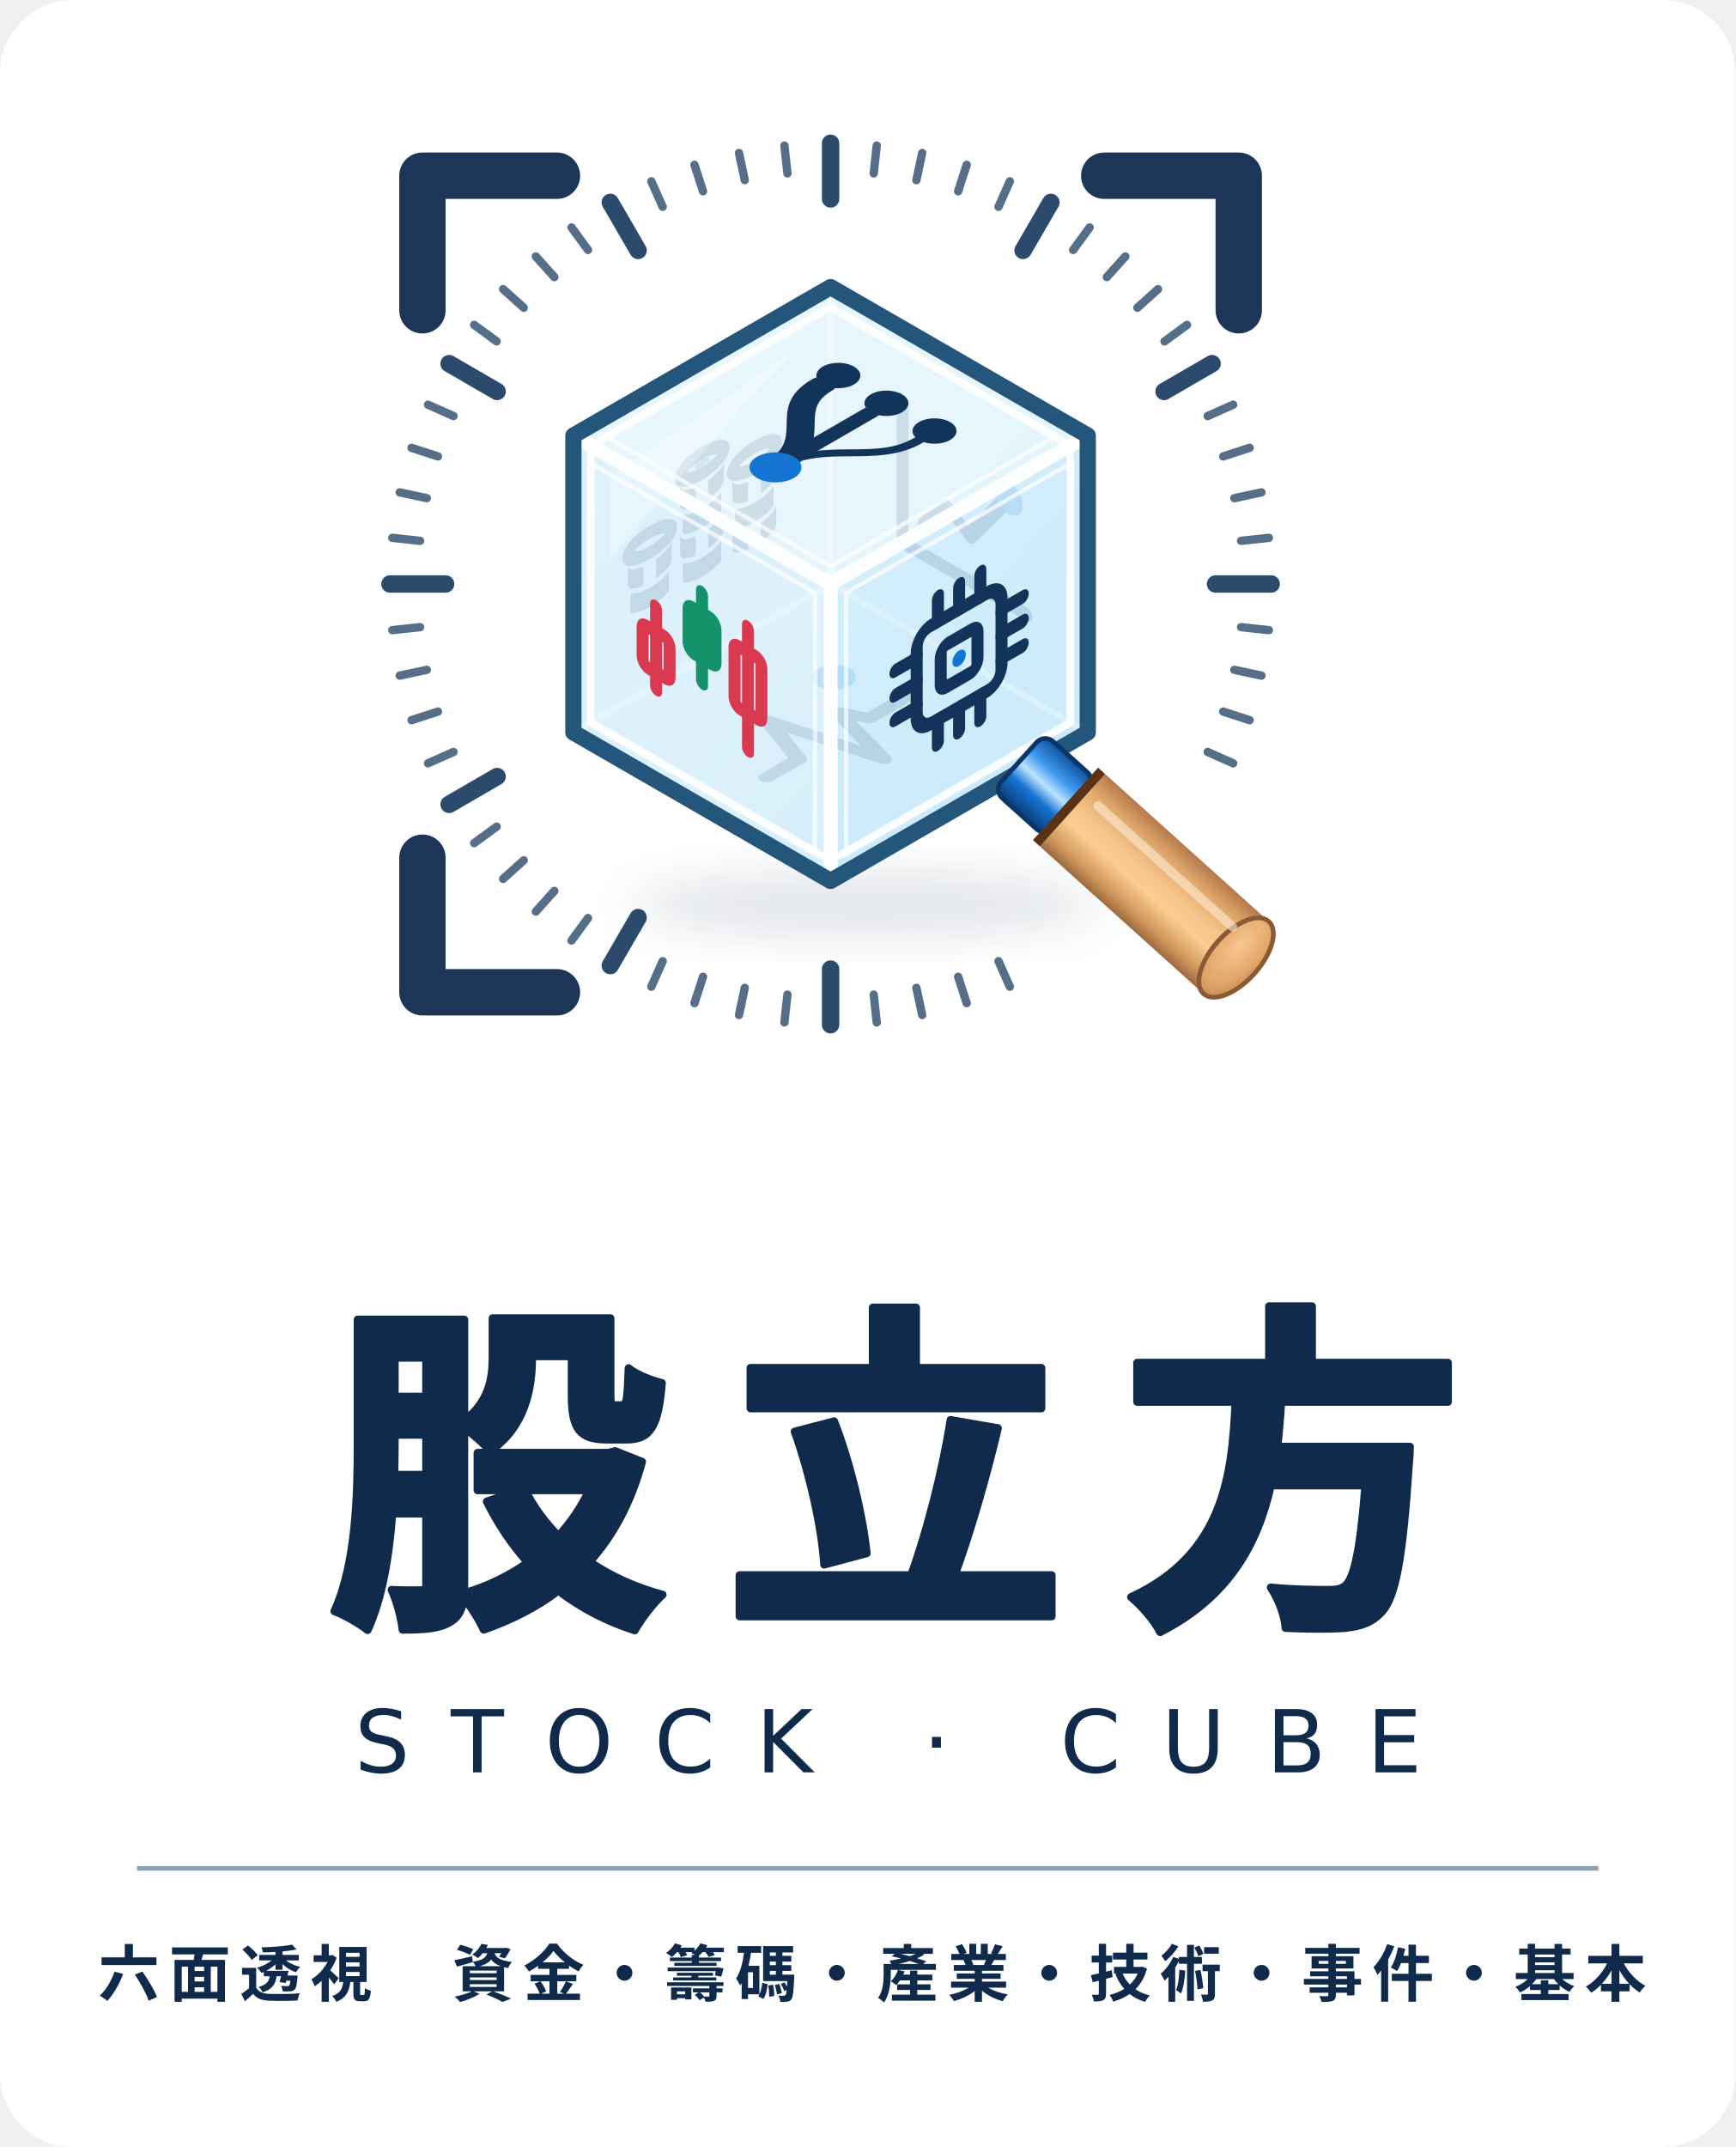
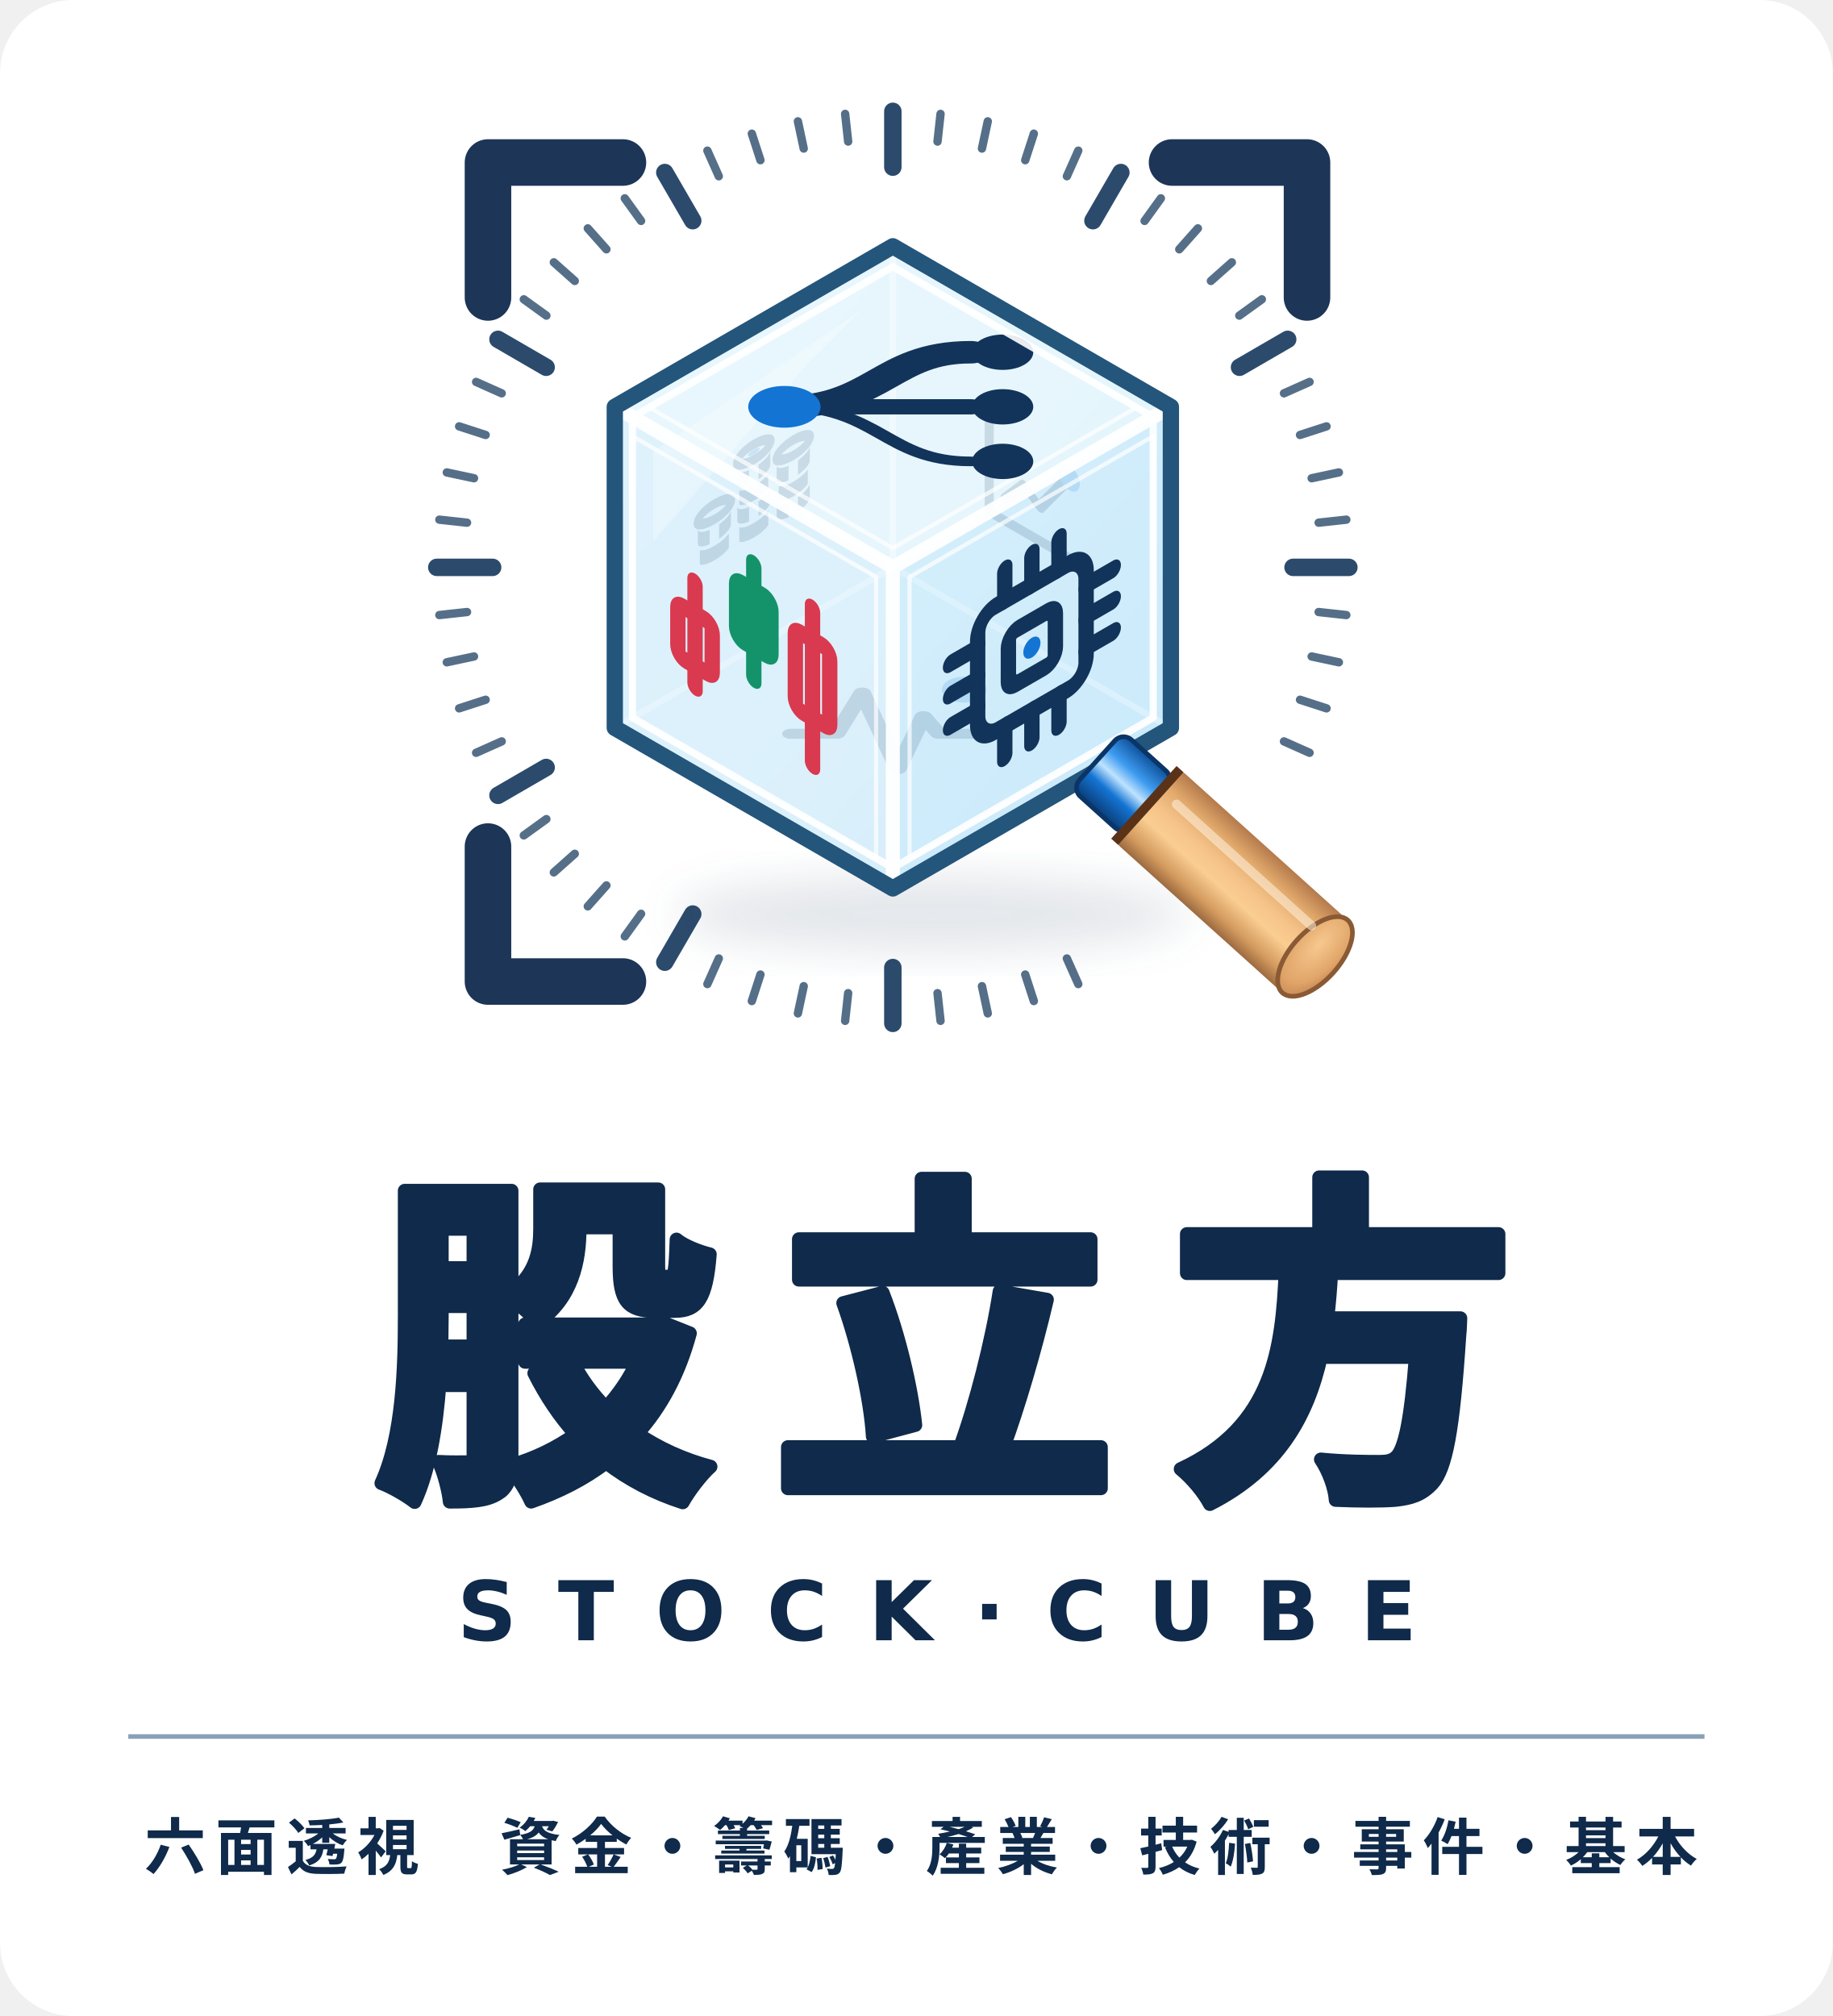
- <svg xmlns="http://www.w3.org/2000/svg" viewBox="0 0 760 940" width="760" height="940">
-   <rect width="760" height="940" rx="32" fill="#ffffff" />
-   <svg x="120" y="16" width="520" height="520" viewBox="0 0 512 512">
+ <svg xmlns="http://www.w3.org/2000/svg" viewBox="0 0 800 880" width="800" height="880">
+   <rect width="800" height="880" rx="32" fill="#ffffff" />
+   <svg x="148.0" y="10" width="520" height="520" viewBox="0 0 512 512">
    <defs>
      <linearGradient id="kltile" x1="0" y1="0" x2="0" y2="1">
        <stop offset="0" stop-color="#ffffff" />
        <stop offset="1" stop-color="#eef5fb" />
      </linearGradient>
      <linearGradient id="klglass" x1="0" y1="0" x2="1" y2="1">
        <stop offset="0" stop-color="#e8f7fd" />
        <stop offset=".55" stop-color="#dff2fb" />
        <stop offset="1" stop-color="#c6e8fa" />
      </linearGradient>
      <linearGradient id="klwood" x1="0" y1="0" x2="0" y2="1">
        <stop offset="0" stop-color="#b47a4c" />
        <stop offset=".22" stop-color="#e2a96c" />
        <stop offset=".45" stop-color="#f6c48a" />
        <stop offset=".62" stop-color="#facd91" />
        <stop offset=".85" stop-color="#d39a5e" />
        <stop offset="1" stop-color="#9c6a40" />
      </linearGradient>
      <radialGradient id="klcap" cx="40%" cy="38%" r="70%">
        <stop offset="0" stop-color="#f7c88f" />
        <stop offset=".7" stop-color="#e0a468" />
        <stop offset="1" stop-color="#c08452" />
      </radialGradient>
      <linearGradient id="klmetal" x1="0" y1="0" x2="0" y2="1">
        <stop offset="0" stop-color="#0d4f99" />
        <stop offset=".3" stop-color="#3d9bf0" />
        <stop offset=".5" stop-color="#bfe3ff" />
        <stop offset=".7" stop-color="#1474d3" />
        <stop offset="1" stop-color="#0a3d78" />
      </linearGradient>
      <filter id="klsoft" x="-30%" y="-30%" width="160%" height="160%">
        <feGaussianBlur stdDeviation="9" />
      </filter>
      <filter id="klblur1" x="-10%" y="-10%" width="120%" height="120%">
        <feGaussianBlur stdDeviation="1.2" />
      </filter>
    </defs>
-     <path d="M429.0 255.9L417.0 254.6M425.8 275.5L414.1 273.0M420.7 294.7L409.3 291.0M413.6 313.3L402.6 308.4M317.3 409.6L312.4 398.6M298.7 416.7L295.0 405.3M279.5 421.8L277.0 410.1M259.9 425.0L258.6 413.0M220.1 425.0L221.4 413.0M200.5 421.8L203.0 410.1M181.3 416.7L185.0 405.3M162.7 409.6L167.6 398.6M128.3 389.7L135.4 380.0M112.9 377.2L120.9 368.3M98.8 363.1L107.7 355.1M86.3 347.7L96.0 340.6M66.4 313.3L77.4 308.4M59.3 294.7L70.7 291.0M54.2 275.5L65.9 273.0M51.0 255.9L63.0 254.6M51.0 216.1L63.0 217.4M54.2 196.5L65.9 199.0M59.3 177.3L70.7 181.0M66.4 158.7L77.4 163.6M86.3 124.3L96.0 131.4M98.8 108.9L107.7 116.9M112.9 94.8L120.9 103.7M128.3 82.3L135.4 92.0M162.7 62.4L167.6 73.4M181.3 55.3L185.0 66.7M200.5 50.2L203.0 61.9M220.1 47.0L221.4 59.0M259.9 47.0L258.6 59.0M279.5 50.2L277.0 61.9M298.7 55.3L295.0 66.7M317.3 62.4L312.4 73.4M351.7 82.3L344.6 92.0M367.1 94.8L359.1 103.7M381.2 108.9L372.3 116.9M393.7 124.3L384.0 131.4M413.6 158.7L402.6 163.6M420.7 177.3L409.3 181.0M425.8 196.5L414.1 199.0M429.0 216.1L417.0 217.4" stroke="#2c4b6c" stroke-width="3.6" stroke-linecap="round" opacity=".8" />
-     <path d="M430.0 236.0L406.0 236.0M240.0 426.0L240.0 402.0M145.0 400.5L157.0 379.8M75.5 331.0L96.2 319.0M50.0 236.0L74.0 236.0M75.5 141.0L96.2 153.0M145.0 71.5L157.0 92.2M240.0 46.0L240.0 70.0M335.0 71.5L323.0 92.2M404.5 141.0L383.8 153.0" stroke="#2c4b6c" stroke-width="7.5" stroke-linecap="round" />
+     <path d="M432.9 254.5L421.0 253.2M429.7 274.8L418.0 272.3M424.4 294.6L413.0 290.9M417.1 313.7L406.1 308.8M317.7 413.1L312.8 402.1M298.6 420.4L294.9 409.0M278.8 425.7L276.3 414.0M258.5 428.9L257.2 417.0M217.5 428.9L218.8 417.0M197.2 425.7L199.7 414.0M177.4 420.4L181.1 409.0M158.3 413.1L163.2 402.1M122.8 392.6L129.8 382.9M106.9 379.7L114.9 370.7M92.3 365.1L101.3 357.1M79.4 349.2L89.1 342.2M58.9 313.7L69.9 308.8M51.6 294.6L63.0 290.9M46.3 274.8L58.0 272.3M43.1 254.5L55.0 253.2M43.1 213.5L55.0 214.8M46.3 193.2L58.0 195.7M51.6 173.4L63.0 177.1M58.9 154.3L69.9 159.2M79.4 118.8L89.1 125.8M92.3 102.9L101.3 110.9M106.9 88.3L114.9 97.3M122.8 75.4L129.8 85.1M158.3 54.9L163.2 65.9M177.4 47.6L181.1 59.0M197.2 42.3L199.7 54.0M217.5 39.1L218.8 51.0M258.5 39.1L257.2 51.0M278.8 42.3L276.3 54.0M298.6 47.6L294.9 59.0M317.7 54.9L312.8 65.9M353.2 75.4L346.2 85.1M369.1 88.3L361.1 97.3M383.7 102.9L374.7 110.9M396.6 118.8L386.9 125.8M417.1 154.3L406.1 159.2M424.4 173.4L413.0 177.1M429.7 193.2L418.0 195.7M432.9 213.5L421.0 214.8" stroke="#2c4b6c" stroke-width="3.6" stroke-linecap="round" opacity=".8" />
+     <path d="M434.0 234.0L410.0 234.0M238.0 430.0L238.0 406.0M140.0 403.7L152.0 383.0M68.3 332.0L89.0 320.0M42.0 234.0L66.0 234.0M68.3 136.0L89.0 148.0M140.0 64.3L152.0 85.0M238.0 38.0L238.0 62.0M336.0 64.3L324.0 85.0M407.7 136.0L387.0 148.0" stroke="#2c4b6c" stroke-width="7.5" stroke-linecap="round" />
    <path d="M64 118V60H122M358 60H416V118M64 354V412H122" fill="none" stroke="#1d3557" stroke-width="20" stroke-linecap="round" stroke-linejoin="round" />
-     <ellipse cx="255.4" cy="374.2" rx="102.4" ry="15.4" fill="#1d3557" opacity=".12" filter="url(#klsoft)" />
-     <polygon points="240.0,108.0 350.9,172.0 350.9,300.0 240.0,364.0 129.1,300.0 129.1,172.0" fill="url(#klglass)" fill-opacity="0.92" />
-     <g opacity="0.28" transform="matrix(3.0484 -1.76 0 3.52 147.99 182.88)">
+     <ellipse cx="254.6" cy="383.0" rx="110.4" ry="16.6" fill="#1d3557" opacity=".12" filter="url(#klsoft)" />
+     <polygon points="238.0,96.0 357.5,165.0 357.5,303.0 238.0,372.0 118.5,303.0 118.5,165.0" fill="url(#klglass)" fill-opacity="0.92" />
+     <g opacity="0.32" transform="matrix(2.2906 -1.3225 0 2.645 150.76 183.63)">
      <g fill="none" stroke="#12345a" stroke-width="1.7" stroke-linecap="round" stroke-linejoin="round">
        <path d="M1.50 13.60 L1.54 13.80 L1.66 13.99 L1.85 14.18 L2.11 14.35 L2.44 14.50 L2.82 14.62 L3.25 14.73 L3.71 14.80 L3.71 17.15 L3.25 17.08 L2.82 16.97 L2.44 16.85 L2.11 16.70 L1.85 16.53 L1.66 16.34 L1.54 16.15 L1.50 15.95ZM5.49 14.80 L5.95 14.73 L6.38 14.62 L6.76 14.50 L7.09 14.35 L7.35 14.18 L7.54 13.99 L7.66 13.80 L7.70 13.60 L7.70 15.95 L7.66 16.15 L7.54 16.34 L7.35 16.53 L7.09 16.70 L6.76 16.85 L6.38 16.97 L5.95 17.08 L5.49 17.15Z" fill="#12345a" stroke="none" />
        <path d="M1.88 17.20 L2.37 17.47 L3.02 17.68 L3.78 17.81 L4.60 17.85 L5.42 17.81 L6.18 17.68 L6.83 17.47 L7.32 17.20 L7.32 19.55 L6.83 19.82 L6.18 20.03 L5.42 20.16 L4.60 20.20 L3.78 20.16 L3.02 20.03 L2.37 19.82 L1.88 19.55Z" fill="#12345a" stroke="none" />
        <ellipse cx="4.6" cy="12.30" rx="3.1" ry="1.25" fill="none" stroke-width="1.6" />
        <path d="M8.90 7.60 L8.94 7.80 L9.06 7.99 L9.25 8.18 L9.51 8.35 L9.84 8.50 L10.22 8.62 L10.65 8.73 L11.11 8.80 L11.11 11.15 L10.65 11.08 L10.22 10.97 L9.84 10.85 L9.51 10.70 L9.25 10.53 L9.06 10.34 L8.94 10.15 L8.90 9.95ZM12.89 8.80 L13.35 8.73 L13.78 8.62 L14.16 8.50 L14.49 8.35 L14.75 8.18 L14.94 7.99 L15.06 7.80 L15.10 7.60 L15.10 9.95 L15.06 10.15 L14.94 10.34 L14.75 10.53 L14.49 10.70 L14.16 10.85 L13.78 10.97 L13.35 11.08 L12.89 11.15Z" fill="#12345a" stroke="none" />
        <path d="M9.28 11.20 L9.77 11.47 L10.42 11.68 L11.18 11.81 L12.00 11.85 L12.82 11.81 L13.58 11.68 L14.23 11.47 L14.72 11.20 L14.72 13.55 L14.23 13.82 L13.58 14.03 L12.82 14.16 L12.00 14.20 L11.18 14.16 L10.42 14.03 L9.77 13.82 L9.28 13.55Z" fill="#12345a" stroke="none" />
        <path d="M8.90 13.60 L8.94 13.80 L9.06 13.99 L9.25 14.18 L9.51 14.35 L9.84 14.50 L10.22 14.62 L10.65 14.73 L11.11 14.80 L11.11 17.15 L10.65 17.08 L10.22 16.97 L9.84 16.85 L9.51 16.70 L9.25 16.53 L9.06 16.34 L8.94 16.15 L8.90 15.95ZM12.89 14.80 L13.35 14.73 L13.78 14.62 L14.16 14.50 L14.49 14.35 L14.75 14.18 L14.94 13.99 L15.06 13.80 L15.10 13.60 L15.10 15.95 L15.06 16.15 L14.94 16.34 L14.75 16.53 L14.49 16.70 L14.16 16.85 L13.78 16.97 L13.35 17.08 L12.89 17.15Z" fill="#12345a" stroke="none" />
        <path d="M9.28 17.20 L9.77 17.47 L10.42 17.68 L11.18 17.81 L12.00 17.85 L12.82 17.81 L13.58 17.68 L14.23 17.47 L14.72 17.20 L14.72 19.55 L14.23 19.82 L13.58 20.03 L12.82 20.16 L12.00 20.20 L11.18 20.16 L10.42 20.03 L9.77 19.82 L9.28 19.55Z" fill="#12345a" stroke="none" />
        <ellipse cx="12" cy="6.30" rx="3.1" ry="1.25" fill="none" stroke-width="1.6" />
        <path d="M16.30 10.60 L16.34 10.80 L16.46 10.99 L16.65 11.18 L16.91 11.35 L17.24 11.50 L17.62 11.62 L18.05 11.73 L18.51 11.80 L18.51 14.15 L18.05 14.08 L17.62 13.97 L17.24 13.85 L16.91 13.70 L16.65 13.53 L16.46 13.34 L16.34 13.15 L16.30 12.95ZM20.29 11.80 L20.75 11.73 L21.18 11.62 L21.56 11.50 L21.89 11.35 L22.15 11.18 L22.34 10.99 L22.46 10.80 L22.50 10.60 L22.50 12.95 L22.46 13.15 L22.34 13.34 L22.15 13.53 L21.89 13.70 L21.56 13.85 L21.18 13.97 L20.75 14.08 L20.29 14.15Z" fill="#12345a" stroke="none" />
        <path d="M16.68 14.20 L17.17 14.47 L17.82 14.68 L18.58 14.81 L19.40 14.85 L20.22 14.81 L20.98 14.68 L21.63 14.47 L22.12 14.20 L22.12 16.55 L21.63 16.82 L20.98 17.03 L20.22 17.16 L19.40 17.20 L18.58 17.16 L17.82 17.03 L17.17 16.82 L16.68 16.55Z" fill="#12345a" stroke="none" />
        <path d="M16.30 16.60 L16.34 16.80 L16.46 16.99 L16.65 17.18 L16.91 17.35 L17.24 17.50 L17.62 17.62 L18.05 17.73 L18.51 17.80 L18.51 20.15 L18.05 20.08 L17.62 19.97 L17.24 19.85 L16.91 19.70 L16.65 19.53 L16.46 19.34 L16.34 19.15 L16.30 18.95ZM20.29 17.80 L20.75 17.73 L21.18 17.62 L21.56 17.50 L21.89 17.35 L22.15 17.18 L22.34 16.99 L22.46 16.80 L22.50 16.60 L22.50 18.95 L22.46 19.15 L22.34 19.34 L22.15 19.53 L21.89 19.70 L21.56 19.85 L21.18 19.97 L20.75 20.08 L20.29 20.15Z" fill="#12345a" stroke="none" />
        <ellipse cx="19.4" cy="9.30" rx="3.1" ry="1.25" fill="none" stroke-width="1.6" />
        <ellipse cx="12" cy="6.30" rx="1.1" ry=".42" fill="#1474d3" stroke="none" />
      </g>
    </g>
-     <g opacity="0.28" transform="matrix(3.0484 1.76 0 3.52 258.84 140.64)">
+     <g opacity="0.32" transform="matrix(2.2906 1.3225 0 2.645 270.27 151.89)">
      <g fill="none" stroke="#12345a" stroke-width="1.7" stroke-linecap="round" stroke-linejoin="round">
        <path d="M4 3.5V20H21.5" />
        <polyline points="7,16.5 10.5,12.5 13.5,14.5 19,7" />
        <circle cx="19" cy="7" r="2" fill="#1474d3" stroke="none" />
      </g>
    </g>
-     <g opacity="0.28" transform="matrix(3.0484 -1.76 3.0484 1.76 166.84 300.00)">
+     <g opacity="0.32" transform="matrix(4.3821 0 0 2.53 185.41 272.64)">
      <g fill="none" stroke="#12345a" stroke-width="1.7" stroke-linecap="round" stroke-linejoin="round">
        <polyline points="2,13 6.5,13 9,6 12.5,19 15,10 16.5,13 22,13" />
        <circle cx="19" cy="5.5" r="2.2" fill="#1474d3" stroke="none" />
      </g>
    </g>
-     <path d="M240.0 236.0L240.0 108.0M240.0 236.0L129.1 300.0M240.0 236.0L350.9 300.0" stroke="#ffffff" stroke-width="2.7" stroke-opacity="0.75" stroke-linecap="round" />
-     <polygon points="129.1,172.0 240.0,108.0 350.9,172.0 240.0,236.0" fill="#e8f7fd" fill-opacity="0.55" />
-     <polygon points="142.5,172.0 240.0,115.7 337.5,172.0 240.0,228.3" fill="none" stroke="#ffffff" stroke-opacity=".7" stroke-width="1.8" stroke-linejoin="round" />
-     <polygon points="129.1,172.0 240.0,236.0 240.0,364.0 129.1,300.0" fill="#d7eefa" fill-opacity="0.55" />
-     <polygon points="135.8,183.5 233.3,239.8 233.3,352.5 135.8,296.2" fill="none" stroke="#ffffff" stroke-opacity=".7" stroke-width="1.8" stroke-linejoin="round" />
-     <polygon points="240.0,236.0 350.9,172.0 350.9,300.0 240.0,364.0" fill="#c6e8fa" fill-opacity="0.55" />
-     <polygon points="246.7,239.8 344.2,183.5 344.2,296.2 246.7,352.5" fill="none" stroke="#ffffff" stroke-opacity=".7" stroke-width="1.8" stroke-linejoin="round" />
-     <polygon points="144.5,189.9 227.2,133.6 206.7,154.1 144.5,225.8" fill="#ffffff" opacity=".28" />
-     <g transform="matrix(3.0484 -1.76 3.0484 1.76 166.84 172.00)">
+     <path d="M238.0 234.0L238.0 96.0M238.0 234.0L118.5 303.0M238.0 234.0L357.5 303.0" stroke="#ffffff" stroke-width="2.7" stroke-opacity="0.75" stroke-linecap="round" />
+     <polygon points="118.5,165.0 238.0,96.0 357.5,165.0 238.0,234.0" fill="#e8f7fd" fill-opacity="0.55" />
+     <polygon points="132.8,165.0 238.0,104.3 343.2,165.0 238.0,225.7" fill="none" stroke="#ffffff" stroke-opacity=".7" stroke-width="1.8" stroke-linejoin="round" />
+     <polygon points="118.5,165.0 238.0,234.0 238.0,372.0 118.5,303.0" fill="#d7eefa" fill-opacity="0.55" />
+     <polygon points="125.7,177.4 230.8,238.1 230.8,359.6 125.7,298.9" fill="none" stroke="#ffffff" stroke-opacity=".7" stroke-width="1.8" stroke-linejoin="round" />
+     <polygon points="238.0,234.0 357.5,165.0 357.5,303.0 238.0,372.0" fill="#c6e8fa" fill-opacity="0.55" />
+     <polygon points="245.2,238.1 350.3,177.4 350.3,298.9 245.2,359.6" fill="none" stroke="#ffffff" stroke-opacity=".7" stroke-width="1.8" stroke-linejoin="round" />
+     <polygon points="135.0,184.3 224.2,123.6 202.1,145.7 135.0,223.0" fill="#ffffff" opacity=".28" />
+     <g transform="matrix(5.9756 0 0 3.45 166.29 123.60)">
      <g fill="none" stroke="#12345a" stroke-width="1.7" stroke-linecap="round" stroke-linejoin="round">
        <path d="M4.2 12C11 12 11.5 5.2 17.6 5.2" stroke-width="2.8" />
        <path d="M4.2 12C11 12 11.5 12 17.6 12" stroke-width="1.9" />
        <path d="M4.2 12C11 12 11.5 18.8 17.6 18.8" stroke-width="1.2" />
        <circle cx="19.9" cy="5.2" r="2.2" fill="#12345a" stroke="none" />
        <circle cx="19.9" cy="12" r="2.2" fill="#12345a" stroke="none" />
        <circle cx="19.9" cy="18.8" r="2.2" fill="#12345a" stroke="none" />
        <circle cx="4.2" cy="12" r="2.6" fill="#1474d3" stroke="none" />
      </g>
    </g>
-     <g transform="matrix(3.0484 1.76 0 3.52 147.99 204.64)">
+     <g transform="matrix(3.8841 2.2425 0 4.485 131.63 187.77)">
      <g fill="none" stroke="#12345a" stroke-width="1.7" stroke-linecap="round" stroke-linejoin="round">
        <path d="M5.5 9V19" stroke="#d93a4f" />
        <rect x="3.6" y="12" width="3.8" height="5" rx=".7" stroke="#d93a4f" fill="none" />
        <path d="M12 4V15" stroke="#14936a" />
        <rect x="10.1" y="6.5" width="3.8" height="5.5" rx=".7" stroke="#14936a" fill="#14936a" />
        <path d="M18.5 5V20" stroke="#d93a4f" />
        <rect x="16.6" y="8" width="3.8" height="7.5" rx=".7" stroke="#d93a4f" fill="none" />
      </g>
    </g>
-     <g transform="matrix(3.0484 -1.76 0 3.52 258.84 246.88)">
+     <g transform="matrix(3.8841 -2.2425 0 4.485 251.15 241.59)">
      <g fill="none" stroke="#12345a" stroke-width="1.7" stroke-linecap="round" stroke-linejoin="round">
        <rect x="6" y="6" width="12" height="12" rx="2" fill="none" />
        <path d="M9 6V3M9 18V21M6 9H3M18 9H21M12 6V3M12 18V21M6 12H3M18 12H21M15 6V3M15 18V21M6 15H3M18 15H21" />
        <rect x="9.4" y="9.4" width="5.2" height="5.2" rx="1" />
        <circle cx="12" cy="12" r=".95" fill="#1474d3" stroke="none" />
      </g>
    </g>
-     <path d="M240.0 236.0L129.1 172.0M240.0 236.0L350.9 172.0M240.0 236.0L240.0 364.0" stroke="#ffffff" stroke-width="6.0" stroke-opacity=".95" stroke-linecap="round" />
-     <polygon points="240.0,116.8 343.3,176.4 343.3,295.6 240.0,355.2 136.7,295.6 136.7,176.4" fill="none" stroke="#ffffff" stroke-opacity=".9" stroke-width="3.1" stroke-linejoin="round" />
-     <polygon points="240.0,108.0 350.9,172.0 350.9,300.0 240.0,364.0 129.1,300.0 129.1,172.0" fill="none" stroke="#24557b" stroke-width="7.0" stroke-linejoin="round" />
-     <g transform="translate(324.2 315.4) rotate(42)">
+     <path d="M238.0 234.0L118.5 165.0M238.0 234.0L357.5 165.0M238.0 234.0L238.0 372.0" stroke="#ffffff" stroke-width="6.0" stroke-opacity=".95" stroke-linecap="round" />
+     <polygon points="238.0,104.8 349.9,169.4 349.9,298.6 238.0,363.2 126.1,298.6 126.1,169.4" fill="none" stroke="#ffffff" stroke-opacity=".9" stroke-width="3.1" stroke-linejoin="round" />
+     <polygon points="238.0,96.0 357.5,165.0 357.5,303.0 238.0,372.0 118.5,303.0 118.5,165.0" fill="none" stroke="#24557b" stroke-width="7.0" stroke-linejoin="round" />
+     <g transform="translate(328.8 319.6) rotate(42)">
      <rect x="-4.0" y="-16.4" width="30.0" height="32.8" rx="5.0" fill="url(#klmetal)" />
      <rect x="-4.0" y="-16.4" width="30.0" height="32.8" rx="5.0" fill="none" stroke="#0a3566" stroke-width="2.0" />
      <rect x="24.0" y="-21.0" width="98.0" height="42.0" rx="4.0" fill="url(#klwood)" />
      <path d="M25.0 -21.0V21.0" stroke="#5a3218" stroke-width="4.0" />
      <ellipse cx="122.0" cy="0" rx="10.5" ry="21.0" fill="url(#klcap)" stroke="#8a5a34" stroke-width="2.0" />
      <path d="M34.0 -8.8H112.0" stroke="#fff3df" stroke-width="4.0" stroke-linecap="round" opacity=".55" />
    </g>
  </svg>
-   <text x="392.0" y="700" text-anchor="middle" font-family="WenQuanYi Zen Hei" font-size="150" font-weight="700" letter-spacing="24" fill="#0f2a4a" stroke="#0f2a4a" stroke-width="3.5" stroke-linejoin="round">股立方</text>
-   <text x="389.0" y="776" text-anchor="middle" font-family="DejaVu Sans" font-size="38" letter-spacing="18" fill="#0f2a4a">STOCK · CUBE</text>
-   <path d="M60 818H700" stroke="#8aa0b6" stroke-width="2" />
-   <text x="382.0" y="874" text-anchor="middle" font-family="WenQuanYi Zen Hei" font-size="27" font-weight="600" letter-spacing="4" fill="#0f2a4a">六面透視　資金・籌碼・產業・技術・事件・基本</text>
+   <text x="412.0" y="642" text-anchor="middle" font-family="WenQuanYi Zen Hei" font-size="150" font-weight="700" letter-spacing="24" fill="#0f2a4a" stroke="#0f2a4a" stroke-width="6" stroke-linejoin="round">股立方</text>
+   <text x="409.0" y="716" text-anchor="middle" font-family="DejaVu Sans" font-weight="700" font-size="36" letter-spacing="18" fill="#0f2a4a">STOCK·CUBE</text>
+   <path d="M56 758H744" stroke="#8aa0b6" stroke-width="2" />
+   <text x="402.0" y="816" text-anchor="middle" font-family="WenQuanYi Zen Hei" font-size="27" font-weight="600" letter-spacing="4" fill="#0f2a4a">六面透視　資金・籌碼・產業・技術・事件・基本</text>
</svg>
